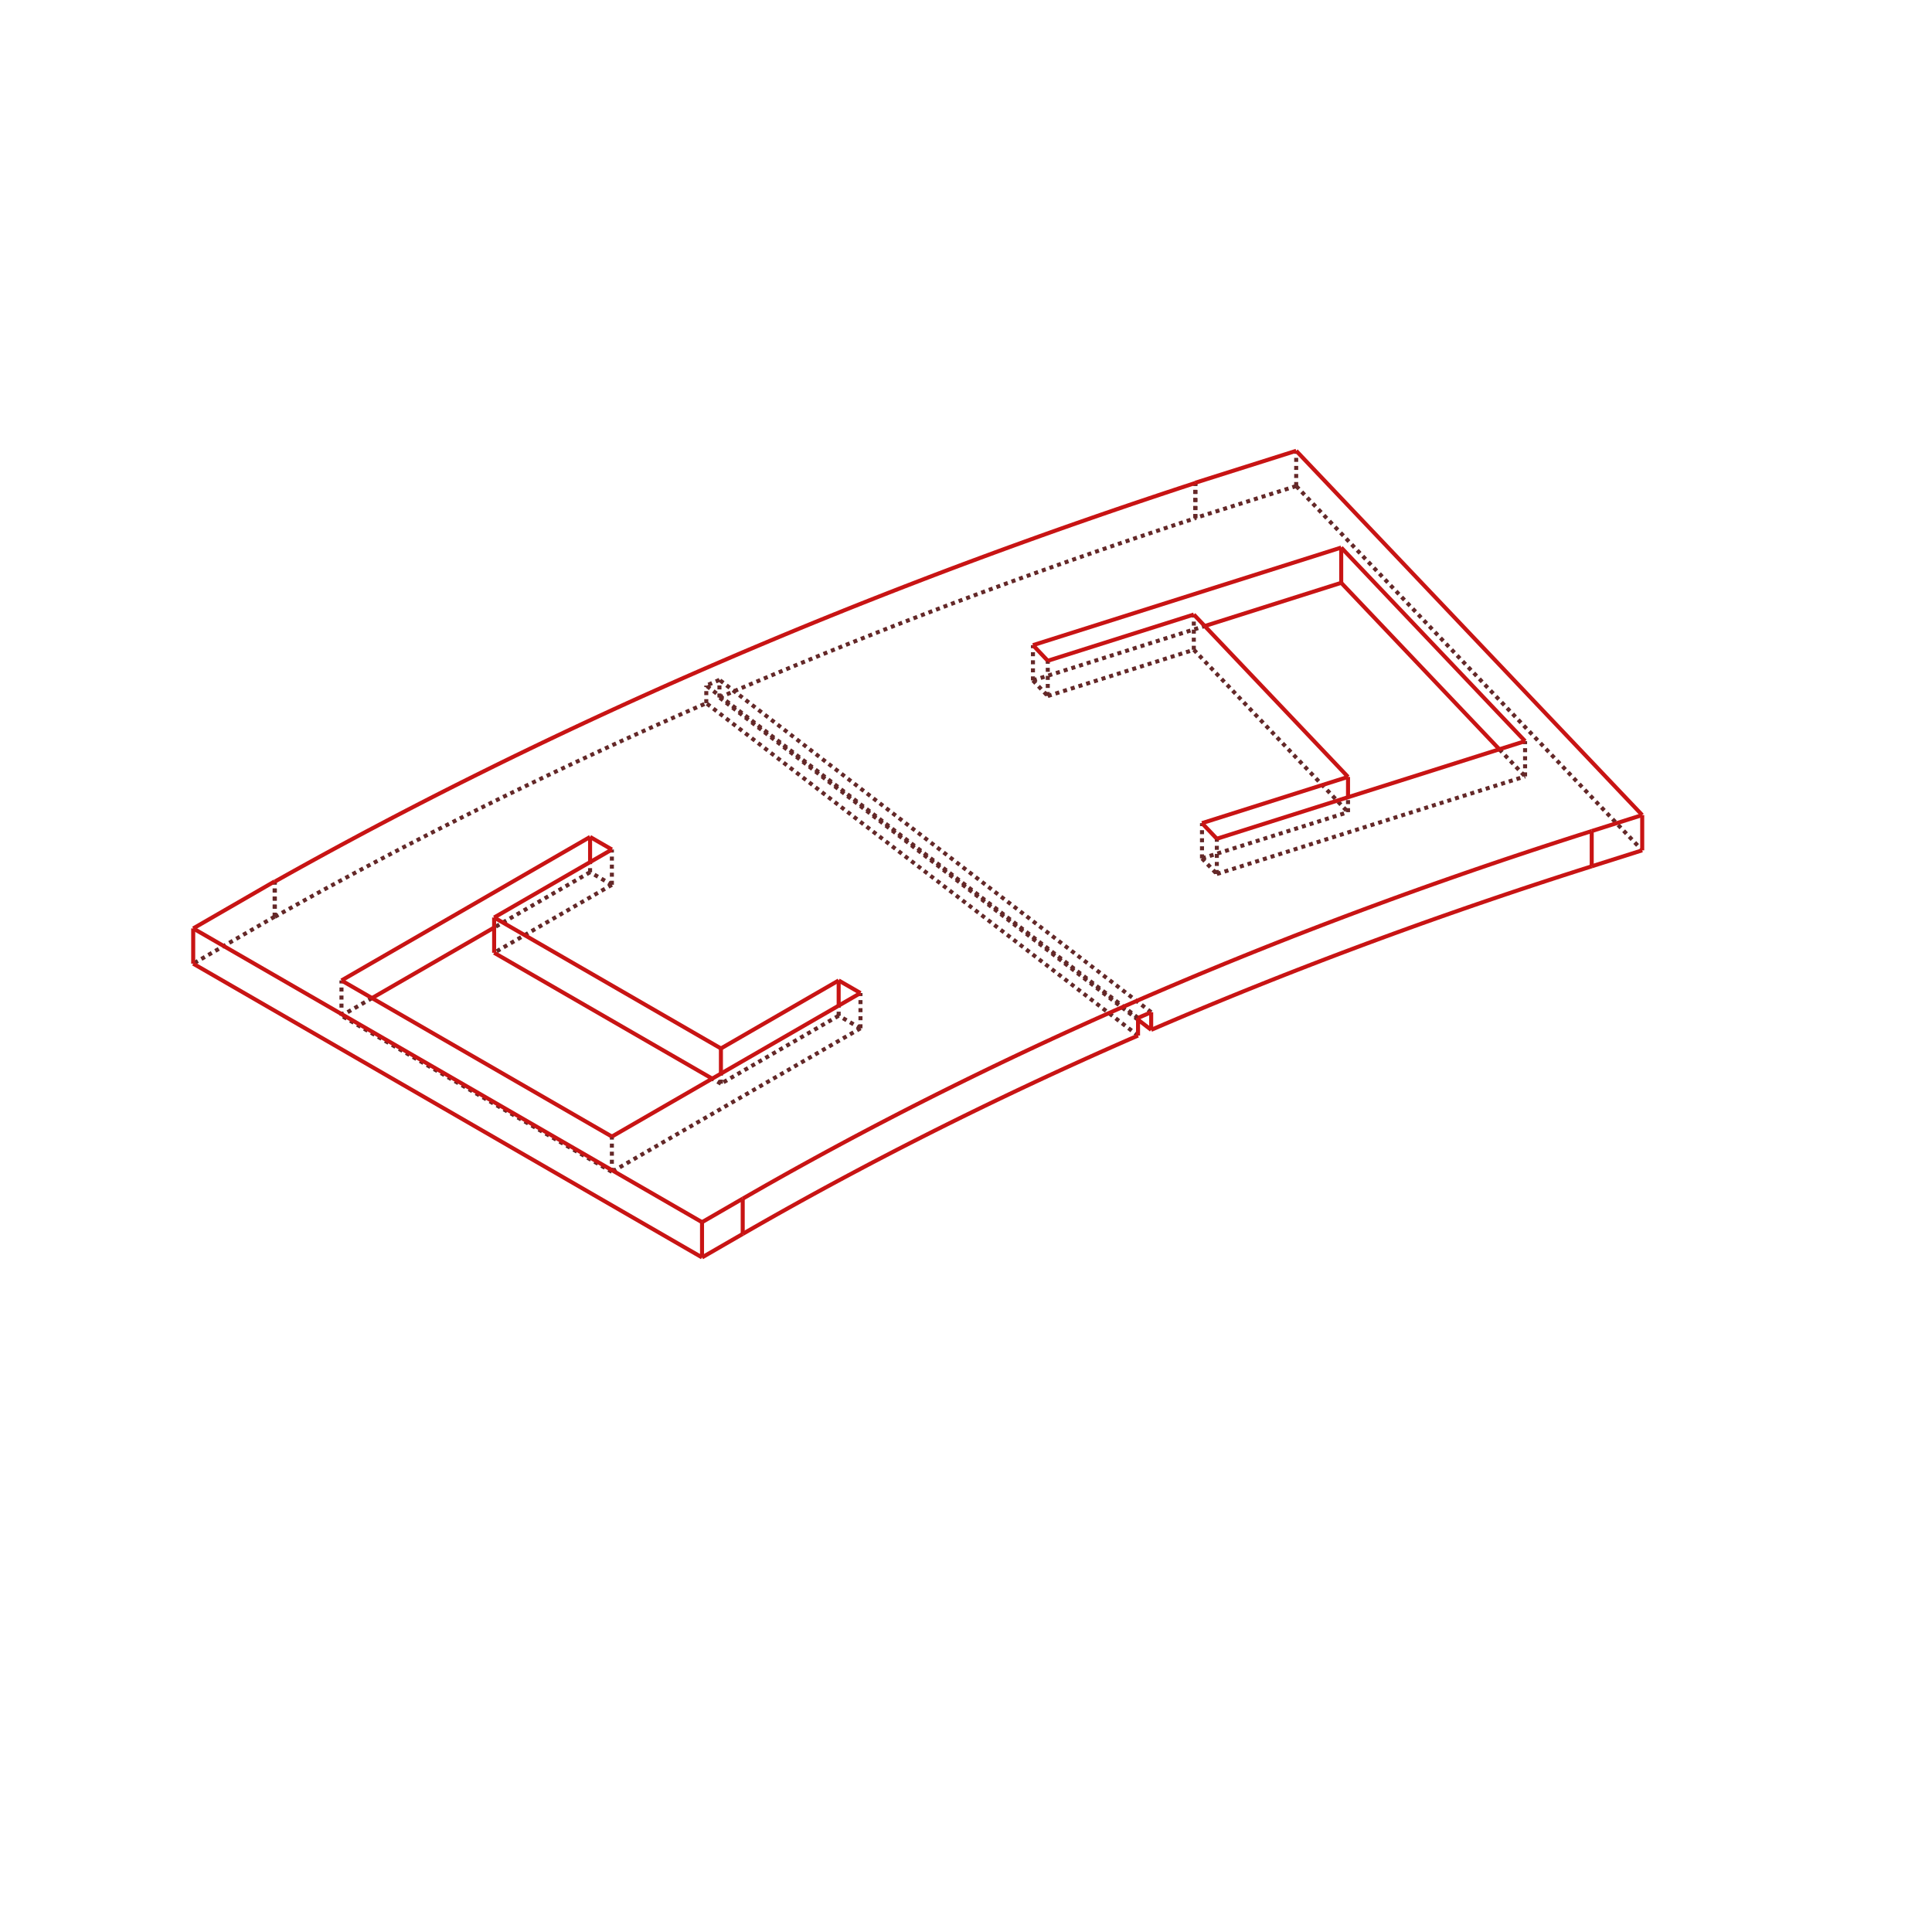
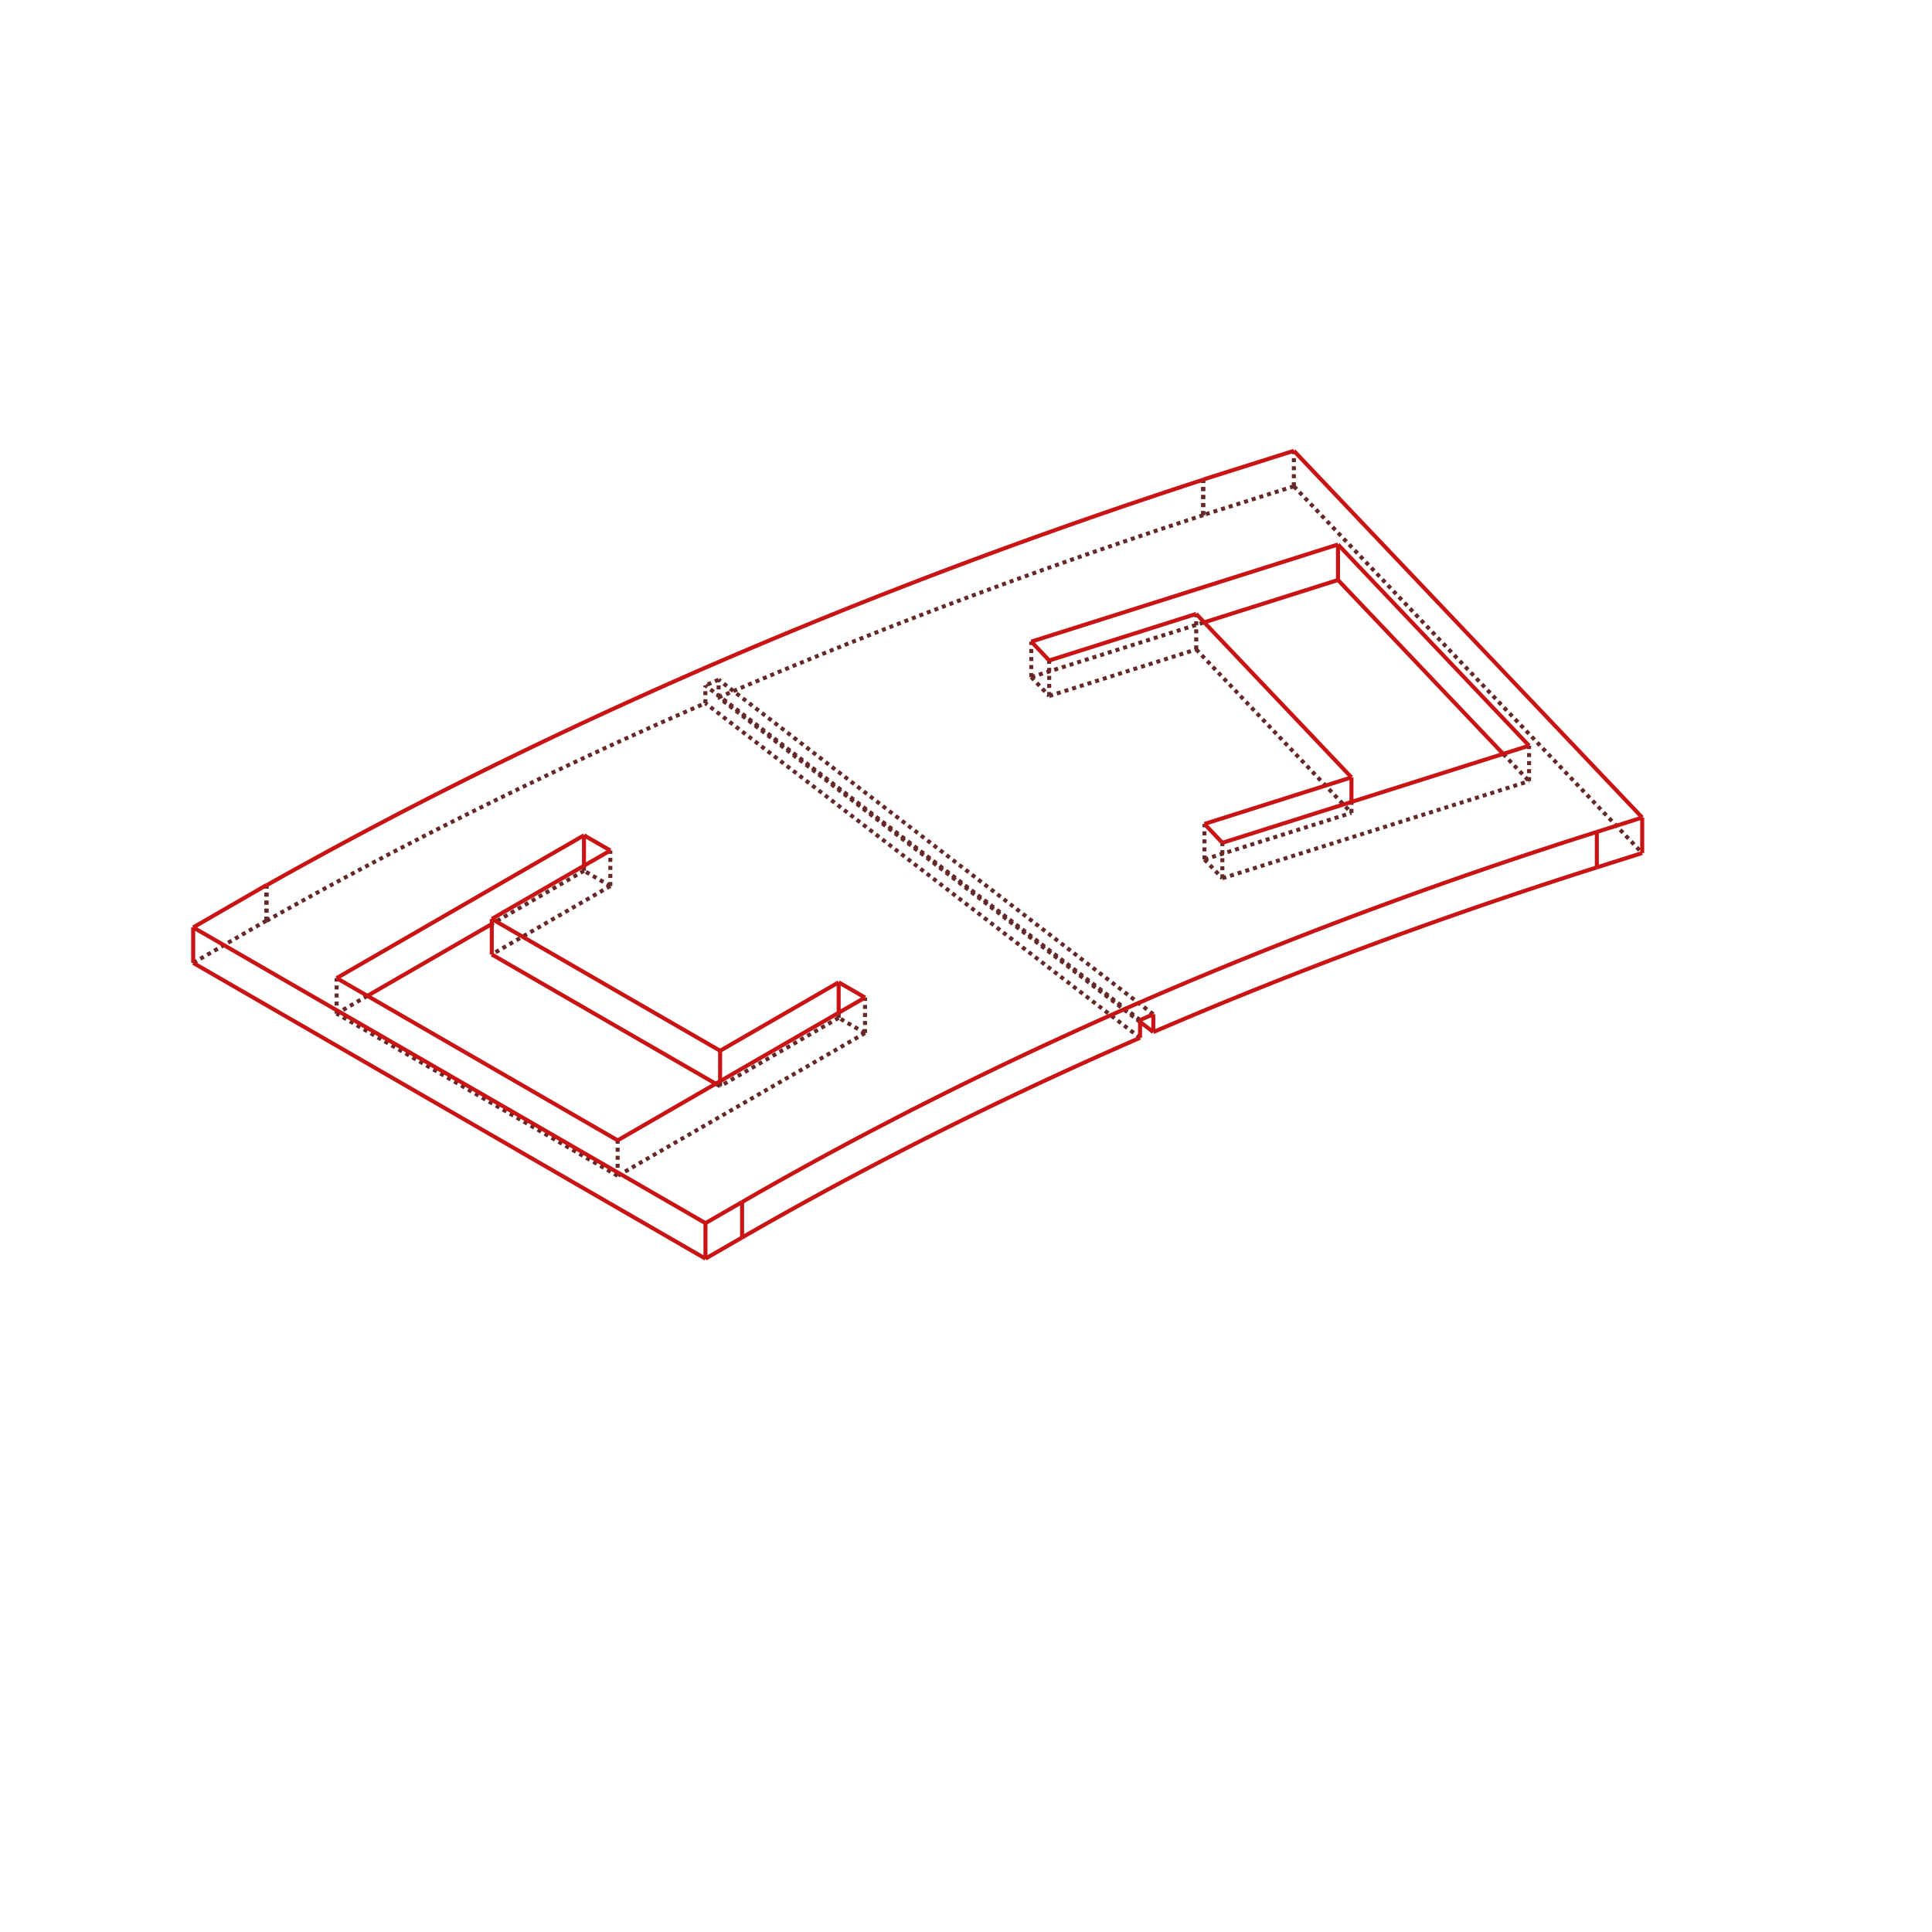
<svg xmlns="http://www.w3.org/2000/svg" width="480.0" height="480.0">
-   <g transform="scale(5.107923, -5.107923)   translate(48.10136,-41.25809)" stroke-width="0.196" fill="none">
-     <g stroke="rgb(100,40,40)" fill="none" stroke-dasharray="0.196,0.196">
-       <path d="M14.945,17.617 L14.945,19.331 " />
-       <path d="M14.945,17.617 L31.775,-0.101 " />
-       <path d="M14.945,17.617 L10.035,16.062 " />
-       <path d="M10.035,16.062 L10.035,17.765 " />
-       <path d="M7.252,-8.341 L-13.108,7.332 " />
-       <path d="M10.035,16.062 L10.044,16.053 " />
-       <path d="M-13.108,7.332 L-12.415,7.63 L-11.719,7.926 L-11.022,8.221 L-10.322,8.514 L-9.62,8.806 L-8.917,9.096 L-8.211,9.384 L-7.503,9.671 L-6.794,9.956 L-6.082,10.239 L-5.369,10.521 L-4.653,10.801 L-3.936,11.08 L-3.217,11.356 L-2.495,11.632 L-1.772,11.905 L-1.047,12.177 L-0.321,12.447 L0.408,12.716 L1.138,12.983 L1.871,13.248 L2.605,13.511 L3.341,13.773 L4.079,14.033 L4.818,14.292 L5.559,14.548 L6.303,14.804 L7.047,15.057 L7.794,15.308 L8.542,15.558 L9.292,15.807 L10.044,16.053 " />
-       <path d="M2.141,8.163 L10.495,10.808 " />
-       <path d="M2.141,8.163 L2.862,7.404 " />
-       <path d="M2.862,7.404 L9.965,9.653 " />
-       <path d="M9.965,9.653 L17.466,1.755 " />
-       <path d="M10.363,-0.493 L17.466,1.755 " />
-       <path d="M10.363,-0.493 L11.085,-1.253 " />
-       <path d="M11.085,-1.253 L26.078,3.495 " />
-       <path d="M24.826,4.813 L26.078,3.495 " />
-       <path d="M10.044,16.053 L10.044,17.768 " />
-       <path d="M-34.732,-3.335 L-34.732,-1.621 " />
-       <path d="M-13.108,7.332 L-13.108,8.19 " />
-       <path d="M-13.108,8.19 L-13.748,7.912 " />
-       <path d="M-13.748,7.055 L-13.748,7.912 " />
-       <path d="M-34.732,-3.335 L-34.111,-2.988 L-33.489,-2.642 L-32.864,-2.297 L-32.236,-1.953 L-31.606,-1.612 L-30.974,-1.271 L-30.34,-0.932 L-29.703,-0.595 L-29.064,-0.259 L-28.423,0.076 L-27.779,0.409 L-27.133,0.741 L-26.485,1.071 L-25.834,1.4 L-25.181,1.727 L-24.526,2.053 L-23.869,2.377 L-23.209,2.699 L-22.548,3.02 L-21.884,3.34 L-21.218,3.658 L-20.549,3.975 L-19.879,4.29 L-19.206,4.603 L-18.531,4.915 L-17.854,5.226 L-17.175,5.534 L-16.494,5.842 L-15.811,6.147 L-15.125,6.452 L-14.438,6.754 L-13.748,7.055 " />
-       <path d="M-34.744,-3.328 L-34.744,-1.613 " />
-       <path d="M-34.744,-3.328 L-38.704,-5.614 " />
-       <path d="M-34.732,-3.335 L-34.744,-3.328 " />
-       <path d="M2.141,8.163 L2.141,9.878 " />
-       <path d="M2.862,7.404 L2.862,9.119 " />
-       <path d="M9.965,9.653 L9.965,11.367 " />
-       <path d="M17.466,1.755 L17.466,2.482 " />
-       <path d="M10.363,-0.493 L10.363,1.221 " />
-       <path d="M11.085,-1.253 L11.085,0.462 " />
-       <path d="M26.078,3.495 L26.078,5.209 " />
-       <path d="M-19.4,-1.164 L-19.4,-0.674 " />
-       <path d="M-18.34,-1.777 L-19.4,-1.164 " />
-       <path d="M-18.34,-1.777 L-18.34,-0.062 " />
-       <path d="M-18.34,-1.777 L-24.067,-5.084 " />
-       <path d="M-31.492,-8.145 L-31.492,-6.431 " />
-       <path d="M-19.4,-1.164 L-24.067,-3.859 " />
-       <path d="M-30.007,-7.288 L-31.492,-8.145 " />
-       <path d="M-13.036,-11.452 L-13.036,-10.962 " />
-       <path d="M-13.036,-11.452 L-13.46,-11.207 " />
-       <path d="M-18.34,-15.739 L-18.34,-14.024 " />
-       <path d="M-18.34,-15.739 L-31.492,-8.145 " />
-       <path d="M-7.309,-8.145 L-13.036,-11.452 " />
-       <path d="M-7.309,-8.145 L-7.309,-7.655 " />
-       <path d="M-6.248,-8.758 L-6.248,-7.043 " />
-       <path d="M-6.248,-8.758 L-18.34,-15.739 " />
-       <path d="M-6.248,-8.758 L-7.309,-8.145 " />
-       <path d="M7.892,-7.976 L-13.108,8.19 " />
-       <path d="M7.252,-9.111 L-13.748,7.055 " />
-       <path d="M7.252,-8.253 L-13.748,7.912 " />
+   <g transform="scale(5.142595, -5.142595)   translate(47.80042,-41.00738)" stroke-width="0.194" fill="none">
+     <g stroke="rgb(100,40,40)" fill="none" stroke-dasharray="0.194,0.194">
+       <path d="M14.708,17.514 L14.708,19.228 " />
+       <path d="M14.708,17.514 L31.537,-0.204 " />
+       <path d="M14.708,17.514 L10.324,16.126 " />
+       <path d="M10.324,16.126 L10.324,17.831 " />
+       <path d="M7.277,-8.361 L-13.083,7.313 " />
+       <path d="M10.324,16.126 L10.331,16.119 " />
+       <path d="M-13.083,7.313 L-12.382,7.614 L-11.679,7.913 L-10.973,8.211 L-10.266,8.507 L-9.557,8.802 L-8.845,9.095 L-8.132,9.386 L-7.416,9.676 L-6.699,9.964 L-5.979,10.25 L-5.258,10.535 L-4.535,10.818 L-3.809,11.099 L-3.082,11.379 L-2.353,11.657 L-1.621,11.933 L-0.888,12.207 L-0.153,12.48 L0.584,12.751 L1.323,13.021 L2.063,13.288 L2.806,13.554 L3.55,13.819 L4.296,14.081 L5.044,14.342 L5.794,14.601 L6.546,14.858 L7.299,15.114 L8.055,15.368 L8.812,15.62 L9.57,15.87 L10.331,16.119 " />
+       <path d="M2.022,8.296 L10.377,10.941 " />
+       <path d="M2.022,8.296 L2.888,7.384 " />
+       <path d="M2.888,7.384 L9.99,9.633 " />
+       <path d="M9.99,9.633 L17.491,1.736 " />
+       <path d="M10.389,-0.513 L17.491,1.736 " />
+       <path d="M10.389,-0.513 L11.254,-1.424 " />
+       <path d="M11.254,-1.424 L26.072,3.268 " />
+       <path d="M24.82,4.586 L26.072,3.268 " />
+       <path d="M10.331,16.119 L10.331,17.833 " />
+       <path d="M-34.921,-3.476 L-34.921,-1.761 " />
+       <path d="M-13.083,7.313 L-13.083,8.17 " />
+       <path d="M-13.083,8.17 L-13.723,7.893 " />
+       <path d="M-13.723,7.035 L-13.723,7.893 " />
+       <path d="M-34.921,-3.476 L-34.295,-3.124 L-33.666,-2.774 L-33.035,-2.425 L-32.402,-2.077 L-31.766,-1.731 L-31.127,-1.387 L-30.487,-1.044 L-29.844,-0.702 L-29.198,-0.362 L-28.55,-0.023 L-27.9,0.314 L-27.248,0.649 L-26.593,0.983 L-25.936,1.316 L-25.276,1.647 L-24.615,1.976 L-23.951,2.304 L-23.284,2.631 L-22.616,2.956 L-21.945,3.279 L-21.272,3.601 L-20.596,3.921 L-19.919,4.239 L-19.239,4.557 L-18.557,4.872 L-17.873,5.186 L-17.187,5.498 L-16.498,5.809 L-15.808,6.118 L-15.115,6.425 L-14.42,6.731 L-13.723,7.035 " />
+       <path d="M-34.931,-3.47 L-34.931,-1.755 " />
+       <path d="M-34.931,-3.47 L-38.467,-5.511 " />
+       <path d="M-34.921,-3.476 L-34.931,-3.47 " />
+       <path d="M2.022,8.296 L2.022,10.01 " />
+       <path d="M2.888,7.384 L2.888,9.099 " />
+       <path d="M9.99,9.633 L9.99,11.348 " />
+       <path d="M17.491,1.736 L17.491,2.265 " />
+       <path d="M10.389,-0.513 L10.389,1.202 " />
+       <path d="M11.254,-1.424 L11.254,0.291 " />
+       <path d="M26.072,3.268 L26.072,4.982 " />
+       <path d="M-19.587,-1.061 L-19.587,-0.816 " />
+       <path d="M-18.314,-1.796 L-19.587,-1.061 " />
+       <path d="M-18.314,-1.796 L-18.314,-0.082 " />
+       <path d="M-18.314,-1.796 L-24.042,-5.103 " />
+       <path d="M-31.537,-7.961 L-31.537,-6.246 " />
+       <path d="M-19.587,-1.061 L-24.042,-3.633 " />
+       <path d="M-30.052,-7.104 L-31.537,-7.961 " />
+       <path d="M-13.011,-11.472 L-13.011,-11.227 " />
+       <path d="M-13.011,-11.472 L-13.223,-11.349 " />
+       <path d="M-17.961,-15.799 L-17.961,-14.085 " />
+       <path d="M-17.961,-15.799 L-31.537,-7.961 " />
+       <path d="M-7.283,-8.165 L-13.011,-11.472 " />
+       <path d="M-7.283,-8.165 L-7.283,-7.92 " />
+       <path d="M-6.01,-8.9 L-6.01,-7.185 " />
+       <path d="M-6.01,-8.9 L-17.961,-15.799 " />
+       <path d="M-6.01,-8.9 L-7.283,-8.165 " />
+       <path d="M7.917,-7.996 L-13.083,8.17 " />
+       <path d="M7.277,-9.13 L-13.723,7.035 " />
+       <path d="M7.277,-8.273 L-13.723,7.893 " />
    </g>
    <g stroke="rgb(200,20,20)" fill="none">
-       <path d="M14.945,19.331 L31.775,1.613 " />
-       <path d="M31.775,-0.101 L31.775,1.613 " />
-       <path d="M10.035,17.777 L14.945,19.331 " />
-       <path d="M10.035,17.765 L10.035,17.777 " />
-       <path d="M31.775,1.613 L29.319,0.836 " />
-       <path d="M-11.976,-17.045 L-11.402,-16.716 L-10.826,-16.387 L-10.248,-16.061 L-9.666,-15.735 L-9.083,-15.412 L-8.497,-15.09 L-7.908,-14.769 L-7.317,-14.45 L-6.724,-14.132 L-6.128,-13.816 L-5.53,-13.501 L-4.929,-13.188 L-4.326,-12.876 L-3.721,-12.566 L-3.113,-12.258 L-2.503,-11.951 L-1.89,-11.646 L-1.275,-11.342 L-0.658,-11.04 L-0.039,-10.739 L0.583,-10.44 L1.207,-10.143 L1.834,-9.847 L2.462,-9.553 L3.093,-9.26 L3.726,-8.969 L4.362,-8.68 L4.999,-8.392 L5.639,-8.106 L6.281,-7.821 L6.925,-7.539 L7.571,-7.257 L8.22,-6.978 L8.871,-6.7 L9.523,-6.424 L10.178,-6.149 L10.835,-5.877 L11.494,-5.605 L12.155,-5.336 L12.818,-5.068 L13.484,-4.802 L14.151,-4.538 L14.82,-4.275 L15.492,-4.014 L16.165,-3.755 L16.84,-3.498 L17.517,-3.242 L18.197,-2.988 L18.878,-2.736 L19.561,-2.485 L20.246,-2.236 L20.933,-1.989 L21.622,-1.744 L22.312,-1.501 L23.005,-1.259 L23.699,-1.019 L24.396,-0.781 L25.094,-0.544 L25.794,-0.31 L26.495,-0.077 L27.199,0.154 L27.904,0.383 L28.611,0.611 L29.319,0.836 " />
-       <path d="M-13.955,-18.188 L-11.976,-17.045 " />
-       <path d="M10.035,17.777 L10.044,17.768 " />
-       <path d="M-13.955,-18.188 L-38.704,-3.9 " />
-       <path d="M-34.732,-1.621 L-34.102,-1.268 L-33.471,-0.917 L-32.836,-0.567 L-32.2,-0.219 L-31.561,0.128 L-30.919,0.473 L-30.276,0.817 L-29.629,1.159 L-28.981,1.5 L-28.33,1.839 L-27.676,2.177 L-27.021,2.513 L-26.362,2.848 L-25.702,3.181 L-25.039,3.512 L-24.374,3.842 L-23.707,4.171 L-23.037,4.498 L-22.365,4.823 L-21.691,5.147 L-21.015,5.469 L-20.336,5.79 L-19.655,6.109 L-18.972,6.426 L-18.287,6.742 L-17.599,7.057 L-16.91,7.369 L-16.218,7.68 L-15.524,7.99 L-14.827,8.298 L-14.129,8.604 L-13.429,8.908 L-12.726,9.211 L-12.021,9.513 L-11.314,9.812 L-10.605,10.11 L-9.894,10.407 L-9.181,10.702 L-8.466,10.995 L-7.749,11.286 L-7.03,11.576 L-6.309,11.864 L-5.586,12.15 L-4.86,12.435 L-4.133,12.718 L-3.404,12.999 L-2.673,13.279 L-1.94,13.557 L-1.205,13.833 L-0.468,14.107 L0.271,14.38 L1.012,14.651 L1.754,14.92 L2.499,15.188 L3.245,15.454 L3.993,15.718 L4.743,15.98 L5.495,16.241 L6.249,16.5 L7.004,16.757 L7.762,17.012 L8.521,17.266 L9.281,17.518 L10.044,17.768 " />
-       <path d="M-34.744,-1.613 L-38.704,-3.9 " />
-       <path d="M-34.732,-1.621 L-34.744,-1.613 " />
-       <path d="M2.141,9.878 L17.135,14.625 " />
-       <path d="M2.141,9.878 L2.862,9.119 " />
-       <path d="M2.862,9.119 L9.965,11.367 " />
-       <path d="M9.965,11.367 L17.466,3.47 " />
-       <path d="M10.363,1.221 L17.466,3.47 " />
-       <path d="M10.363,1.221 L11.085,0.462 " />
-       <path d="M11.085,0.462 L26.078,5.209 " />
-       <path d="M17.135,14.625 L26.078,5.209 " />
-       <path d="M-18.34,-0.062 L-19.4,0.55 " />
-       <path d="M-18.34,-0.062 L-24.067,-3.369 " />
-       <path d="M-19.4,0.55 L-31.492,-6.431 " />
-       <path d="M-13.036,-9.738 L-24.067,-3.369 " />
-       <path d="M-18.34,-14.024 L-31.492,-6.431 " />
-       <path d="M-7.309,-6.431 L-13.036,-9.738 " />
-       <path d="M-6.248,-7.043 L-18.34,-14.024 " />
-       <path d="M-6.248,-7.043 L-7.309,-6.431 " />
-       <path d="M31.775,-0.101 L29.319,-0.879 " />
-       <path d="M29.319,0.836 L29.319,-0.879 " />
-       <path d="M7.892,-8.834 L8.531,-8.559 L9.173,-8.286 L9.816,-8.015 L10.462,-7.746 L11.11,-7.478 L11.759,-7.212 L12.411,-6.947 L13.065,-6.684 L13.721,-6.423 L14.378,-6.163 L15.038,-5.905 L15.699,-5.649 L16.363,-5.394 L17.028,-5.141 L17.696,-4.89 L18.365,-4.64 L19.036,-4.392 L19.709,-4.146 L20.384,-3.901 L21.06,-3.658 L21.739,-3.417 L22.419,-3.178 L23.101,-2.94 L23.785,-2.704 L24.471,-2.47 L25.158,-2.237 L25.848,-2.006 L26.539,-1.777 L27.231,-1.55 L27.926,-1.324 L28.622,-1.101 L29.319,-0.879 " />
-       <path d="M7.892,-8.834 L7.252,-8.341 " />
-       <path d="M10.495,10.808 L17.135,12.91 " />
-       <path d="M17.135,12.91 L24.826,4.813 " />
-       <path d="M-11.976,-17.045 L-11.976,-18.76 " />
-       <path d="M-11.976,-18.76 L-11.411,-18.435 L-10.844,-18.112 L-10.274,-17.79 L-9.702,-17.47 L-9.128,-17.151 L-8.551,-16.834 L-7.972,-16.518 L-7.391,-16.204 L-6.807,-15.891 L-6.22,-15.579 L-5.632,-15.269 L-5.041,-14.961 L-4.448,-14.653 L-3.852,-14.348 L-3.254,-14.044 L-2.654,-13.741 L-2.051,-13.44 L-1.447,-13.141 L-0.84,-12.843 L-0.23,-12.546 L0.381,-12.252 L0.995,-11.958 L1.611,-11.666 L2.229,-11.376 L2.849,-11.087 L3.472,-10.8 L4.096,-10.515 L4.723,-10.231 L5.352,-9.948 L5.983,-9.668 L6.616,-9.388 L7.252,-9.111 " />
-       <path d="M7.252,-8.253 L7.252,-9.111 " />
-       <path d="M7.252,-8.253 L7.892,-7.976 " />
-       <path d="M7.892,-7.976 L7.892,-8.834 " />
-       <path d="M-13.955,-19.903 L-11.976,-18.76 " />
-       <path d="M-13.955,-19.903 L-13.955,-18.188 " />
-       <path d="M-38.704,-5.614 L-38.704,-3.9 " />
-       <path d="M-13.955,-19.903 L-38.704,-5.614 " />
-       <path d="M17.135,12.91 L17.135,14.625 " />
-       <path d="M17.466,2.482 L17.466,3.47 " />
-       <path d="M-19.4,-0.674 L-19.4,0.55 " />
-       <path d="M-24.067,-5.084 L-24.067,-3.369 " />
-       <path d="M-24.067,-3.859 L-30.007,-7.288 " />
-       <path d="M-13.036,-10.962 L-13.036,-9.738 " />
-       <path d="M-13.46,-11.207 L-24.067,-5.084 " />
-       <path d="M-7.309,-7.655 L-7.309,-6.431 " />
+       <path d="M14.708,19.228 L31.537,1.511 " />
+       <path d="M31.537,-0.204 L31.537,1.511 " />
+       <path d="M10.324,17.84 L14.708,19.228 " />
+       <path d="M10.324,17.831 L10.324,17.84 " />
+       <path d="M31.537,1.511 L29.345,0.816 " />
+       <path d="M-11.95,-17.065 L-11.377,-16.735 L-10.801,-16.407 L-10.222,-16.08 L-9.641,-15.755 L-9.057,-15.431 L-8.471,-15.109 L-7.883,-14.788 L-7.292,-14.469 L-6.699,-14.151 L-6.103,-13.835 L-5.505,-13.521 L-4.904,-13.208 L-4.301,-12.896 L-3.695,-12.586 L-3.088,-12.278 L-2.477,-11.971 L-1.865,-11.665 L-1.25,-11.361 L-0.633,-11.059 L-0.013,-10.759 L0.608,-10.46 L1.233,-10.162 L1.859,-9.866 L2.488,-9.572 L3.119,-9.28 L3.752,-8.989 L4.387,-8.699 L5.025,-8.411 L5.664,-8.125 L6.306,-7.841 L6.951,-7.558 L7.597,-7.277 L8.245,-6.997 L8.896,-6.72 L9.549,-6.443 L10.204,-6.169 L10.861,-5.896 L11.52,-5.625 L12.181,-5.356 L12.844,-5.088 L13.509,-4.822 L14.176,-4.557 L14.846,-4.295 L15.517,-4.034 L16.19,-3.775 L16.866,-3.517 L17.543,-3.261 L18.222,-3.007 L18.903,-2.755 L19.586,-2.505 L20.271,-2.256 L20.958,-2.009 L21.647,-1.764 L22.338,-1.52 L23.03,-1.278 L23.725,-1.039 L24.421,-0.8 L25.119,-0.564 L25.819,-0.329 L26.521,-0.097 L27.224,0.134 L27.929,0.364 L28.636,0.591 L29.345,0.816 " />
+       <path d="M-13.718,-18.085 L-11.95,-17.065 " />
+       <path d="M10.324,17.84 L10.331,17.833 " />
+       <path d="M-13.718,-18.085 L-38.467,-3.797 " />
+       <path d="M-34.921,-1.761 L-34.286,-1.404 L-33.648,-1.049 L-33.008,-0.695 L-32.365,-0.343 L-31.72,0.008 L-31.073,0.358 L-30.422,0.705 L-29.77,1.052 L-29.115,1.396 L-28.458,1.74 L-27.798,2.081 L-27.136,2.422 L-26.471,2.76 L-25.804,3.097 L-25.135,3.432 L-24.463,3.766 L-23.789,4.099 L-23.112,4.429 L-22.434,4.758 L-21.752,5.086 L-21.069,5.412 L-20.383,5.736 L-19.696,6.059 L-19.005,6.38 L-18.313,6.699 L-17.618,7.017 L-16.921,7.333 L-16.222,7.647 L-15.521,7.96 L-14.817,8.271 L-14.111,8.581 L-13.403,8.889 L-12.693,9.195 L-11.981,9.5 L-11.266,9.802 L-10.55,10.104 L-9.831,10.403 L-9.11,10.701 L-8.387,10.997 L-7.662,11.291 L-6.935,11.584 L-6.206,11.875 L-5.475,12.164 L-4.742,12.452 L-4.007,12.737 L-3.269,13.022 L-2.53,13.304 L-1.789,13.584 L-1.046,13.863 L-0.3,14.14 L0.447,14.416 L1.196,14.689 L1.947,14.961 L2.699,15.231 L3.454,15.499 L4.211,15.766 L4.969,16.031 L5.73,16.293 L6.492,16.555 L7.256,16.814 L8.022,17.071 L8.79,17.327 L9.559,17.581 L10.331,17.833 " />
+       <path d="M-34.931,-1.755 L-38.467,-3.797 " />
+       <path d="M-34.921,-1.761 L-34.931,-1.755 " />
+       <path d="M2.022,10.01 L16.84,14.702 " />
+       <path d="M2.022,10.01 L2.888,9.099 " />
+       <path d="M2.888,9.099 L9.99,11.348 " />
+       <path d="M9.99,11.348 L17.491,3.451 " />
+       <path d="M10.389,1.202 L17.491,3.451 " />
+       <path d="M10.389,1.202 L11.254,0.291 " />
+       <path d="M11.254,0.291 L26.072,4.982 " />
+       <path d="M16.84,14.702 L26.072,4.982 " />
+       <path d="M-18.314,-0.082 L-19.587,0.653 " />
+       <path d="M-18.314,-0.082 L-24.042,-3.388 " />
+       <path d="M-19.587,0.653 L-31.537,-6.246 " />
+       <path d="M-13.011,-9.757 L-24.042,-3.388 " />
+       <path d="M-17.961,-14.085 L-31.537,-6.246 " />
+       <path d="M-7.283,-6.45 L-13.011,-9.757 " />
+       <path d="M-6.01,-7.185 L-17.961,-14.085 " />
+       <path d="M-6.01,-7.185 L-7.283,-6.45 " />
+       <path d="M31.537,-0.204 L29.345,-0.898 " />
+       <path d="M29.345,0.816 L29.345,-0.898 " />
+       <path d="M7.917,-8.853 L8.557,-8.579 L9.198,-8.306 L9.842,-8.035 L10.487,-7.765 L11.135,-7.497 L11.785,-7.231 L12.437,-6.967 L13.09,-6.704 L13.746,-6.442 L14.404,-6.183 L15.063,-5.925 L15.725,-5.668 L16.388,-5.414 L17.054,-5.161 L17.721,-4.909 L18.39,-4.66 L19.061,-4.412 L19.734,-4.165 L20.409,-3.921 L21.086,-3.678 L21.764,-3.437 L22.445,-3.197 L23.127,-2.96 L23.811,-2.724 L24.496,-2.489 L25.184,-2.257 L25.873,-2.026 L26.564,-1.797 L27.257,-1.57 L27.951,-1.344 L28.647,-1.12 L29.345,-0.898 " />
+       <path d="M7.917,-8.853 L7.277,-8.361 " />
+       <path d="M10.377,10.941 L16.84,12.987 " />
+       <path d="M16.84,12.987 L24.82,4.586 " />
+       <path d="M-11.95,-17.065 L-11.95,-18.779 " />
+       <path d="M-11.95,-18.779 L-11.385,-18.455 L-10.818,-18.132 L-10.249,-17.81 L-9.677,-17.49 L-9.103,-17.171 L-8.526,-16.854 L-7.947,-16.538 L-7.365,-16.223 L-6.781,-15.91 L-6.195,-15.599 L-5.606,-15.289 L-5.015,-14.98 L-4.422,-14.673 L-3.827,-14.368 L-3.229,-14.063 L-2.628,-13.761 L-2.026,-13.46 L-1.421,-13.16 L-0.814,-12.862 L-0.205,-12.566 L0.407,-12.271 L1.02,-11.978 L1.636,-11.686 L2.254,-11.396 L2.875,-11.107 L3.497,-10.82 L4.122,-10.534 L4.749,-10.25 L5.378,-9.968 L6.009,-9.687 L6.642,-9.408 L7.277,-9.13 " />
+       <path d="M7.277,-8.273 L7.277,-9.13 " />
+       <path d="M7.277,-8.273 L7.917,-7.996 " />
+       <path d="M7.917,-7.996 L7.917,-8.853 " />
+       <path d="M-13.718,-19.8 L-11.95,-18.779 " />
+       <path d="M-13.718,-19.8 L-13.718,-18.085 " />
+       <path d="M-38.467,-5.511 L-38.467,-3.797 " />
+       <path d="M-13.718,-19.8 L-38.467,-5.511 " />
+       <path d="M16.84,12.987 L16.84,14.702 " />
+       <path d="M17.491,2.265 L17.491,3.451 " />
+       <path d="M-19.587,-0.816 L-19.587,0.653 " />
+       <path d="M-24.042,-5.103 L-24.042,-3.388 " />
+       <path d="M-24.042,-3.633 L-30.052,-7.104 " />
+       <path d="M-13.011,-11.227 L-13.011,-9.757 " />
+       <path d="M-13.223,-11.349 L-24.042,-5.103 " />
+       <path d="M-7.283,-7.92 L-7.283,-6.45 " />
    </g>
  </g>
</svg>
